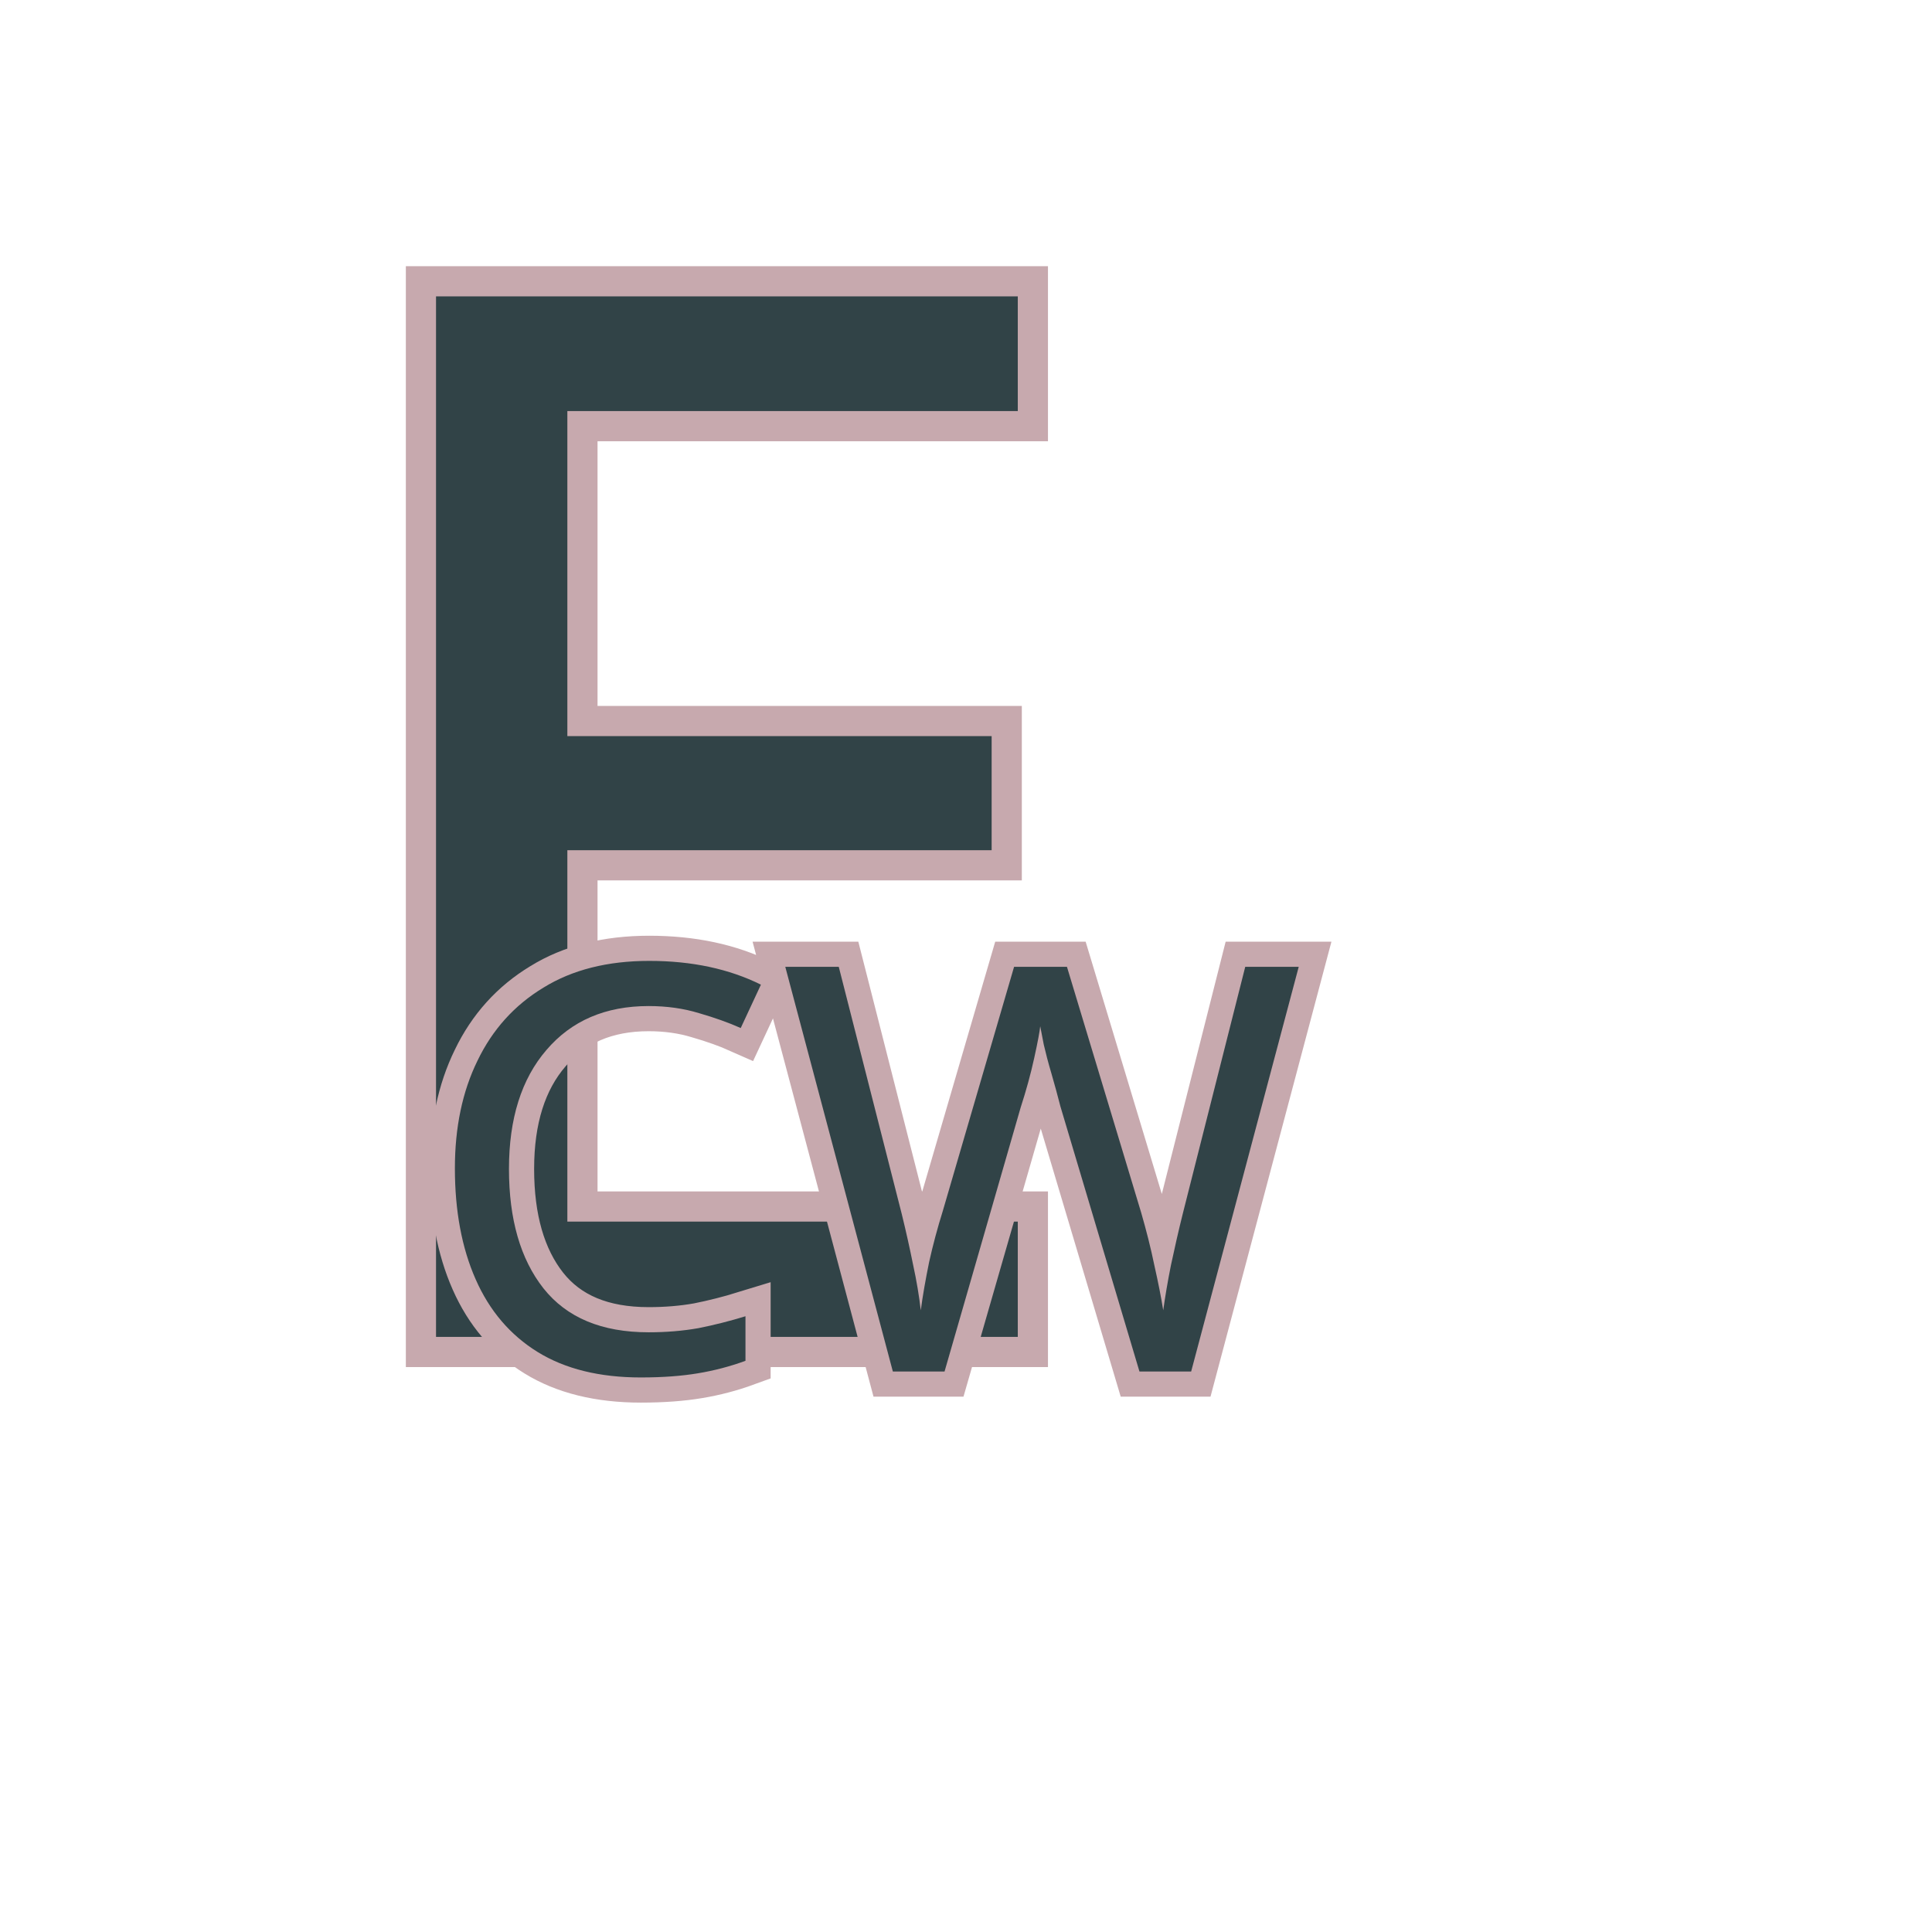
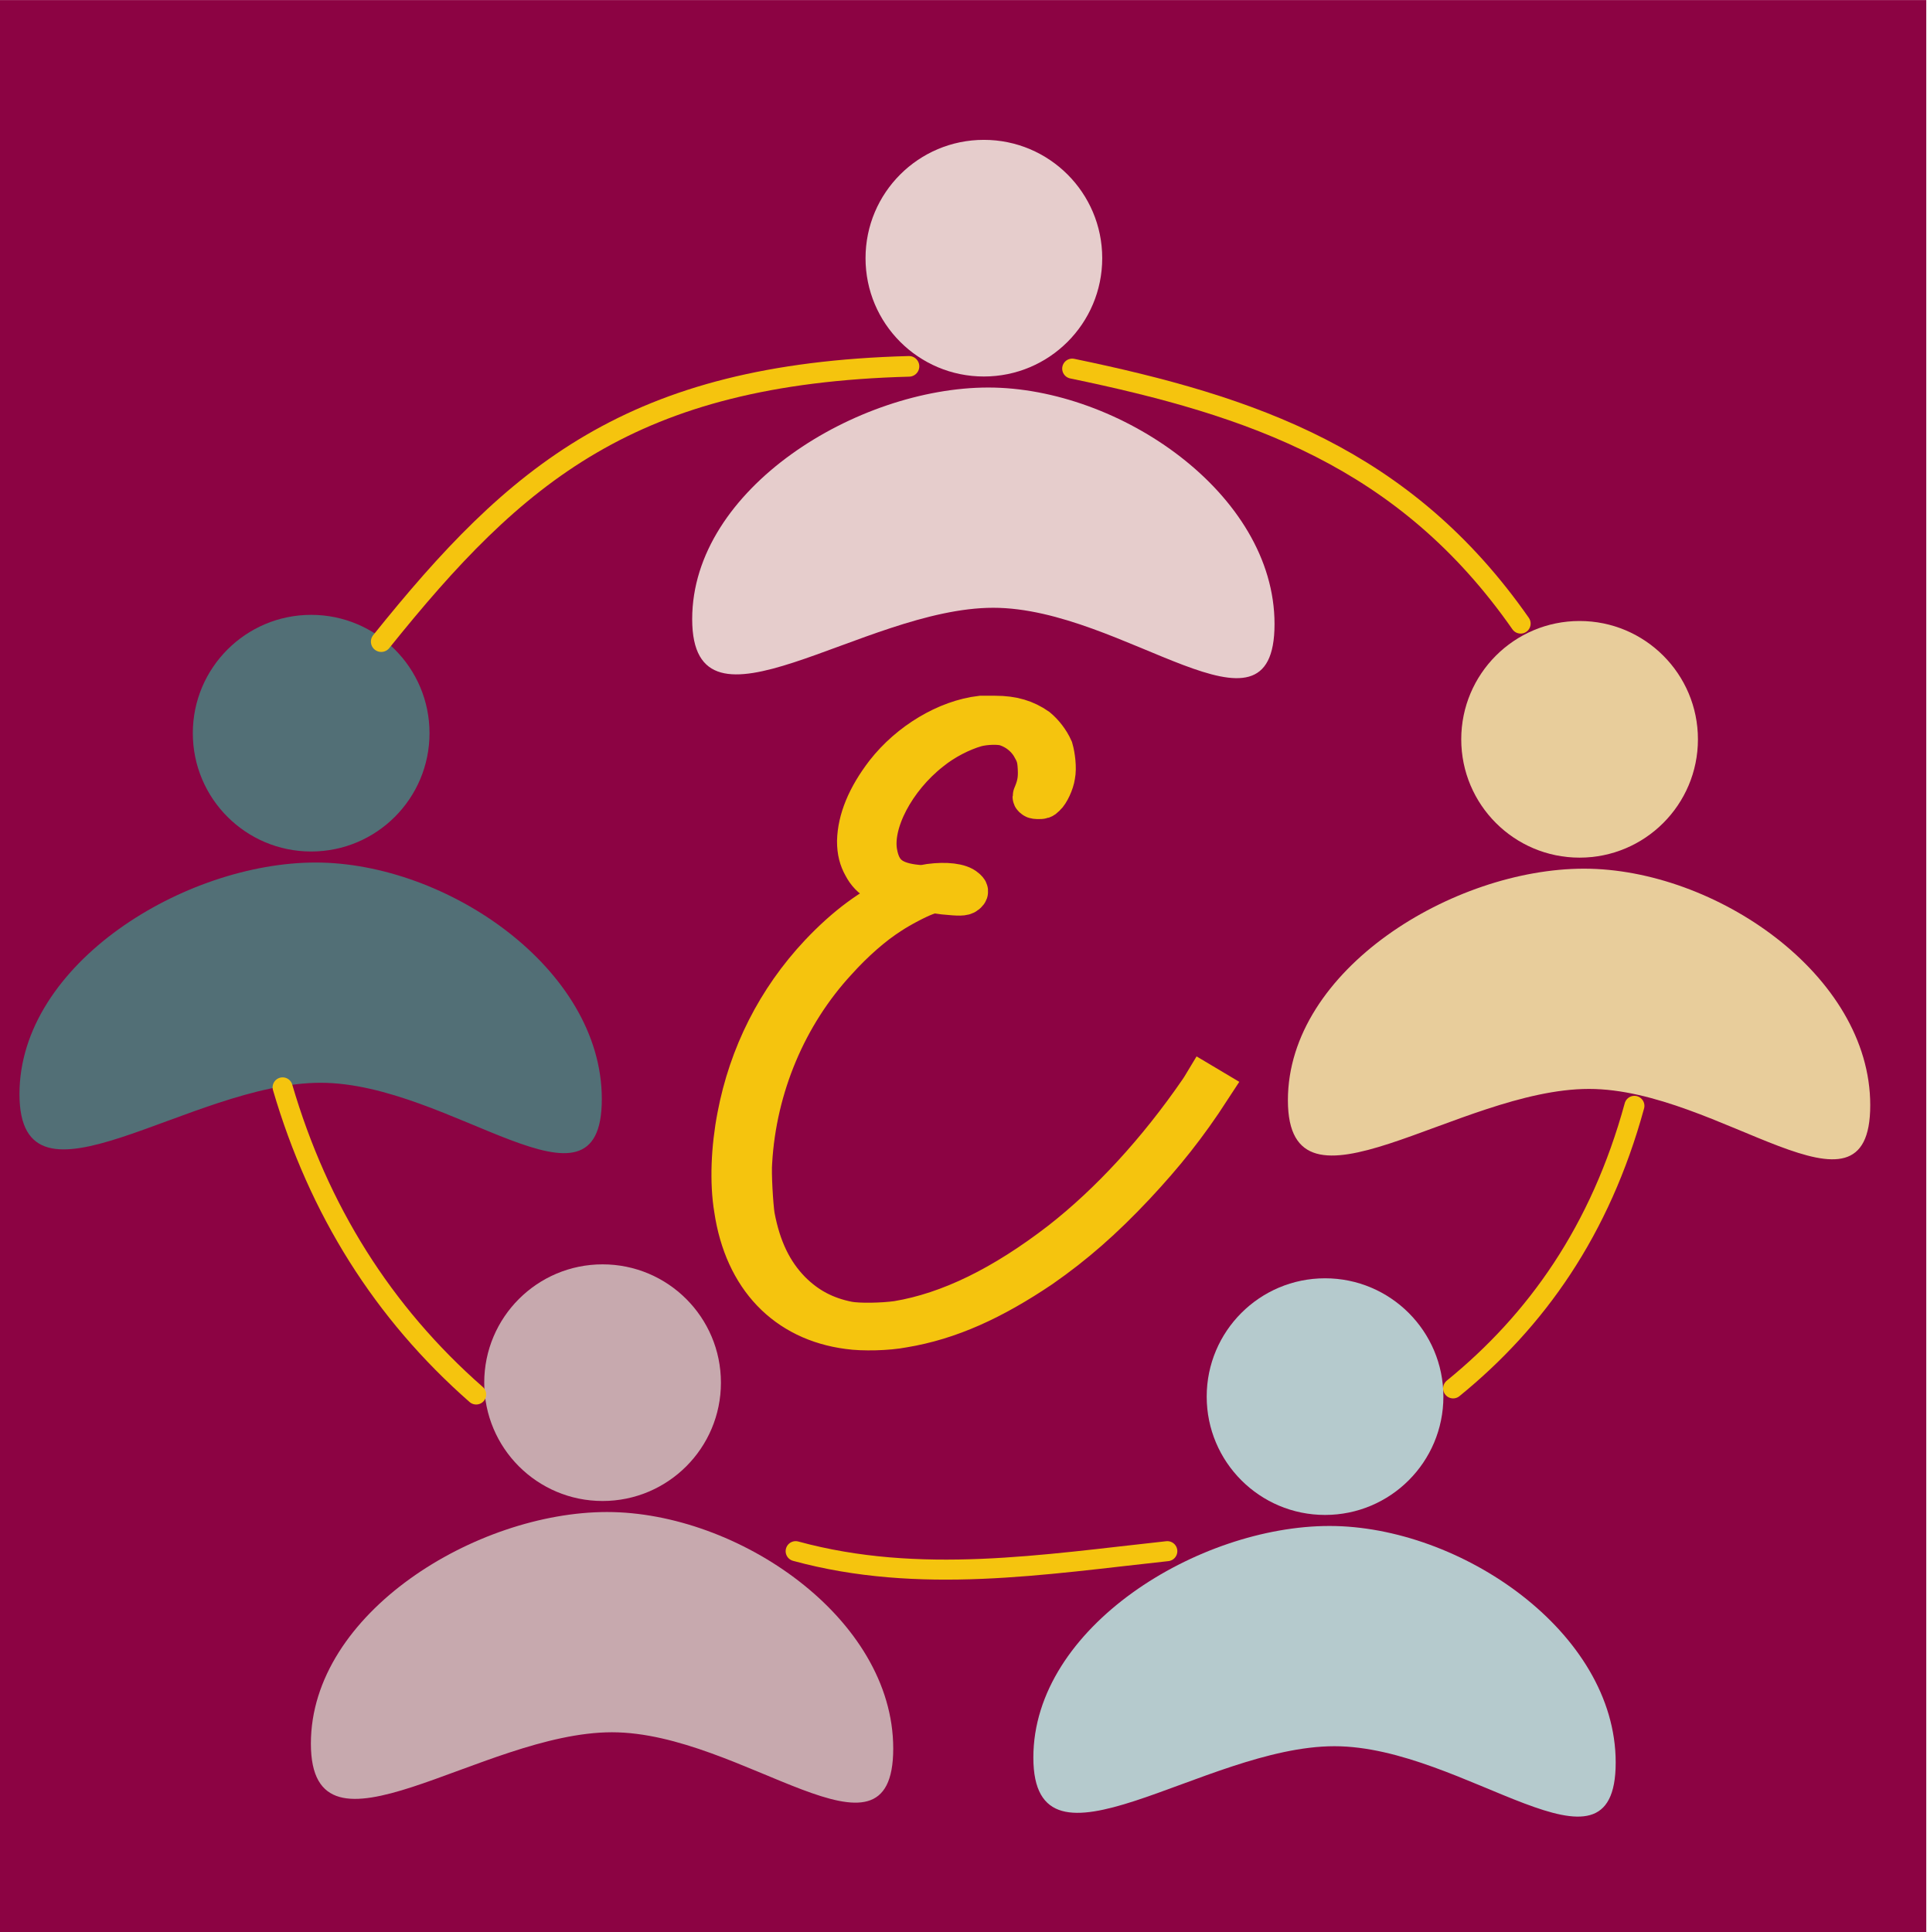
- <svg xmlns="http://www.w3.org/2000/svg" width="192" height="192" viewBox="0 0 50.8 50.8" version="1.1" id="svg1">
-   <defs id="defs1" />
-   <text xml:space="preserve" style="font-size:2.117px;font-family:Miamo;-inkscape-font-specification:Miamo;fill:#000000;fill-opacity:1;fill-rule:evenodd;stroke:#c7a9ae;stroke-width:0.19;paint-order:stroke markers fill" x="20.522" y="18.431" id="text3">
-     <tspan id="tspan3" style="stroke-width:0.19" x="20.522" y="18.431" />
-   </text>
-   <text xml:space="preserve" style="font-size:38.324px;font-family:Miamo;-inkscape-font-specification:Miamo;fill:#314347;fill-opacity:1;fill-rule:evenodd;stroke:#c7a9ae;stroke-width:1.587;paint-order:stroke markers fill;stroke-dasharray:none" x="7.745" y="35.151" id="text5">
-     <tspan id="tspan5" style="font-size:38.324px;stroke-width:1.587;stroke-dasharray:none;fill:#314347;fill-opacity:1" x="7.745" y="35.151">E</tspan>
-   </text>
-   <text xml:space="preserve" style="font-size:14.905px;font-family:Miamo;-inkscape-font-specification:Miamo;fill:#314347;fill-opacity:1;fill-rule:evenodd;stroke:#c7a9ae;stroke-width:1.323;paint-order:stroke markers fill;stroke-dasharray:none" x="11.054" y="36.063" id="text6">
-     <tspan id="tspan6" style="stroke-width:1.323;stroke-dasharray:none;fill:#314347;fill-opacity:1" x="11.054" y="36.063">CW</tspan>
-   </text>
+ <svg xmlns="http://www.w3.org/2000/svg" width="47.991" height="48.144" viewBox="0 0 12.698 12.738" version="1.1" id="svg1">
+   <defs id="defs1">
+     <linearGradient id="swatch20">
+       <stop style="stop-color:#000003;stop-opacity:1;" offset="0" id="stop20" />
+     </linearGradient>
+   </defs>
+   <g id="layer4" transform="translate(0,0.02025143)">
+     <rect style="opacity:1;fill:#8c0343;fill-opacity:1;fill-rule:evenodd;stroke:none;stroke-width:0.132;stroke-linecap:round;stroke-dasharray:none;stroke-opacity:1;paint-order:markers fill stroke" id="rect47" width="12.698" height="12.738" x="0" y="-0.02" />
+   </g>
+   <g id="layer3" transform="translate(0,0.02025143)">
+     <g id="g37" transform="matrix(0.9825495,0,0,0.9825495,0.5688354,0.4722507)" style="fill:#e6cdcc;fill-opacity:1;stroke:none">
+       <circle style="opacity:1;fill:#e6cdcc;fill-opacity:1;fill-rule:evenodd;stroke:none;stroke-width:0.132;stroke-dasharray:none;stroke-opacity:1;paint-order:markers fill stroke" id="path36" cx="6.022" cy="1.231" r="0.794" />
+       <path id="path36-8" style="fill:#e6cdcc;fill-opacity:1;fill-rule:evenodd;stroke:none;stroke-width:0.132;paint-order:markers fill stroke" d="m 7.972,3.686 c 0,0.877 -1.01,-0.109 -1.887,-0.109 -0.877,0 -2.02,0.953 -2.02,0.076 10e-8,-0.877 1.11,-1.554 1.987,-1.554 0.877,0 1.92,0.711 1.92,1.587 z" />
+     </g>
+     <g id="g37-8" transform="matrix(0.9825495,0,0,0.9825495,-3.865698,3.604124)" style="fill:#526f76;fill-opacity:1;stroke:none">
+       <circle style="opacity:1;fill:#526f76;fill-opacity:1;fill-rule:evenodd;stroke:none;stroke-width:0.132;stroke-dasharray:none;stroke-opacity:1;paint-order:markers fill stroke" id="path36-4" cx="6.022" cy="1.231" r="0.794" />
+       <path id="path36-8-5" style="fill:#526f76;fill-opacity:1;fill-rule:evenodd;stroke:none;stroke-width:0.132;paint-order:markers fill stroke" d="m 7.972,3.686 c 0,0.877 -1.01,-0.109 -1.887,-0.109 -0.877,0 -2.02,0.953 -2.02,0.076 10e-8,-0.877 1.11,-1.554 1.987,-1.554 0.877,0 1.92,0.711 1.92,1.587 z" />
+     </g>
+     <g id="g37-8-4" transform="matrix(0.9825495,0,0,0.9825495,4.495768,3.644627)" style="fill:#e8cd9b;fill-opacity:1;stroke:none">
+       <circle style="opacity:1;fill:#e8cd9b;fill-opacity:1;fill-rule:evenodd;stroke:none;stroke-width:0.132;stroke-dasharray:none;stroke-opacity:1;paint-order:markers fill stroke" id="path36-4-7" cx="6.022" cy="1.231" r="0.794" />
+       <path id="path36-8-5-0" style="fill:#e8cd9b;fill-opacity:1;fill-rule:evenodd;stroke:none;stroke-width:0.132;paint-order:markers fill stroke" d="m 7.972,3.686 c 0,0.877 -1.01,-0.109 -1.887,-0.109 -0.877,0 -2.02,0.953 -2.02,0.076 10e-8,-0.877 1.11,-1.554 1.987,-1.554 0.877,0 1.92,0.711 1.92,1.587 z" />
+     </g>
+     <g id="g37-8-5" transform="matrix(0.9825495,0,0,0.9825495,-1.944706,7.886511)" style="fill:#c7a9ae;fill-opacity:1;stroke:none">
+       <circle style="opacity:1;fill:#c7a9ae;fill-opacity:1;fill-rule:evenodd;stroke:none;stroke-width:0.132;stroke-dasharray:none;stroke-opacity:1;paint-order:markers fill stroke" id="path36-4-3" cx="6.022" cy="1.231" r="0.794" />
+       <path id="path36-8-5-8" style="fill:#c7a9ae;fill-opacity:1;fill-rule:evenodd;stroke:none;stroke-width:0.132;paint-order:markers fill stroke" d="m 7.972,3.686 c 0,0.877 -1.01,-0.109 -1.887,-0.109 -0.877,0 -2.02,0.953 -2.02,0.076 10e-8,-0.877 1.11,-1.554 1.987,-1.554 0.877,0 1.92,0.711 1.92,1.587 z" />
+     </g>
+     <g id="g37-8-46" transform="matrix(0.9825495,0,0,0.9825495,2.817794,7.97848)" style="fill:#b5cacd;fill-opacity:1;stroke:none">
+       <circle style="opacity:1;fill:#b5cacd;fill-opacity:1;fill-rule:evenodd;stroke:none;stroke-width:0.132;stroke-dasharray:none;stroke-opacity:1;paint-order:markers fill stroke" id="path36-4-75" cx="6.022" cy="1.231" r="0.794" />
+       <path id="path36-8-5-5" style="fill:#b5cacd;fill-opacity:1;fill-rule:evenodd;stroke:none;stroke-width:0.132;paint-order:markers fill stroke" d="m 7.972,3.686 c 0,0.877 -1.01,-0.109 -1.887,-0.109 -0.877,0 -2.02,0.953 -2.02,0.076 10e-8,-0.877 1.11,-1.554 1.987,-1.554 0.877,0 1.92,0.711 1.92,1.587 z" />
+     </g>
+   </g>
+   <g id="g7" transform="matrix(0.00564368,0,0,0.00564367,4.659228,3.986006)" style="fill:#547652;fill-opacity:1;stroke:#f5c40e;stroke-width:46.881;stroke-linecap:round;stroke-dasharray:none;stroke-opacity:1">
+     <g id="g6" transform="translate(21.7418,484.4481)" style="fill:#547652;fill-opacity:1;stroke:#f5c40e;stroke-width:46.881;stroke-linecap:round;stroke-dasharray:none;stroke-opacity:1">
+       <g id="g5" style="fill:#547652;fill-opacity:1;stroke:#f5c40e;stroke-width:46.881;stroke-linecap:round;stroke-dasharray:none;stroke-opacity:1">
+         <path id="path4" class="st0" d="m 143.7,362 c 16.6,2.4 45.7,1.8 64.1,-1.8 54,-8.9 104.4,-32 160.8,-70 39.2,-27.3 72.4,-56.4 109.7,-96.1 34.4,-36.8 60.5,-69.4 89,-113.3 l -8.9,-5.3 c -1.8,3 -3.6,5.9 -5.3,8.3 -48.6,70.6 -104.4,131.1 -161.3,175.6 -67.6,52.2 -130.5,83 -191,93.1 -17.2,2.4 -45.1,3 -57.5,0.6 -26.7,-5.3 -48.1,-16.6 -67,-35.6 C 54.9,295.6 41.3,267.7 34.2,229.7 32.4,217.8 30,180.5 31.2,166.8 36.3,79 71.9,-5.2 130,-68.1 c 20.2,-22.5 42.7,-42.1 62.3,-54.6 12.5,-8.3 32,-18.4 41.5,-21.9 l 8.3,-3 13,1.8 c 18.4,1.8 23.1,1.8 26.1,-0.6 3,-2.4 3,-3.6 -0.6,-6.5 -6.5,-5.9 -23.1,-7.7 -41.5,-5.3 -9.5,1.8 -10.7,1.8 -20.2,0.6 -26.1,-3.6 -37.4,-14.2 -41.5,-36.8 -6.5,-35 20.8,-86.6 62.3,-119.2 16,-13 36.2,-23.1 52.8,-27.9 10.7,-3 28.5,-3.6 36.2,-0.6 11.9,4.2 21.4,11.9 27.9,21.9 5.9,10.1 7.7,14.2 8.3,27.3 0.6,11.3 -0.6,19 -4.7,29.1 -1.8,4.2 -1.8,4.2 0,5.3 0.6,1.2 3.6,1.2 5.9,1.2 3.6,0 4.8,0 7.7,-3 4.7,-4.2 10.1,-16 11.3,-24.3 1.8,-8.9 0,-23.1 -2.4,-31.4 -4.2,-9.5 -11.3,-18.4 -18.4,-24.3 -13.6,-9.5 -28.5,-14.2 -49.2,-14.2 h -16.6 c -40.3,4.7 -83.6,30.8 -111.5,66.4 -21.9,28.5 -32.6,55.2 -33.2,80.1 0,11.9 2.4,20.8 7.1,29.1 8.3,16 22.5,23.7 49.8,28.5 1.2,0 -0.6,1.2 -5.3,3.6 -35,16 -64.7,38 -95.5,70.6 C 60,-23 27.4,41.7 13.8,113.4 6.7,150.2 4.9,190.5 10.2,222 22.1,302.1 70.7,352.5 143.7,362 Z" style="fill:#547652;fill-opacity:1;stroke:#f5c40e;stroke-width:46.881;stroke-linecap:round;stroke-dasharray:none;stroke-opacity:1" />
+       </g>
+     </g>
+   </g>
+   <path style="fill:none;fill-rule:evenodd;stroke:#f5c40e;stroke-width:0.132;stroke-linecap:round;stroke-linejoin:miter;stroke-dasharray:none;stroke-opacity:1" d="M 10.774,7.291 C 10.549,8.114 10.127,8.708 9.579,9.154" id="path47" />
+   <g id="layer5" style="stroke:#000000;stroke-opacity:1" transform="translate(0,0.02025143)">
+     <path style="fill:none;fill-rule:evenodd;stroke:#f5c40e;stroke-width:0.136;stroke-linecap:round;stroke-linejoin:miter;stroke-dasharray:none;stroke-opacity:1" d="M 5.992,2.395 C 4.16,2.444 3.4,3.105 2.513,4.21" id="path43" />
+     <path style="fill:none;fill-rule:evenodd;stroke:#f5c40e;stroke-width:0.132;stroke-linecap:round;stroke-linejoin:miter;stroke-dasharray:none;stroke-opacity:1" d="M 1.863,7.149 C 2.1,7.958 2.524,8.634 3.139,9.174" id="path44" />
+     <path style="fill:none;fill-rule:evenodd;stroke:#f5c40e;stroke-width:0.132;stroke-linecap:round;stroke-linejoin:miter;stroke-dasharray:none;stroke-opacity:1" d="m 5.245,10.207 c 0.817,0.223 1.634,0.088 2.45,0" id="path45" />
+     <path style="fill:none;fill-rule:evenodd;stroke:#f5c40e;stroke-width:0.132;stroke-linecap:round;stroke-linejoin:miter;stroke-dasharray:none;stroke-opacity:1" d="M 7.068,2.41 C 8.254,2.656 9.261,2.998 10.024,4.091" id="path46" />
+   </g>
</svg>
